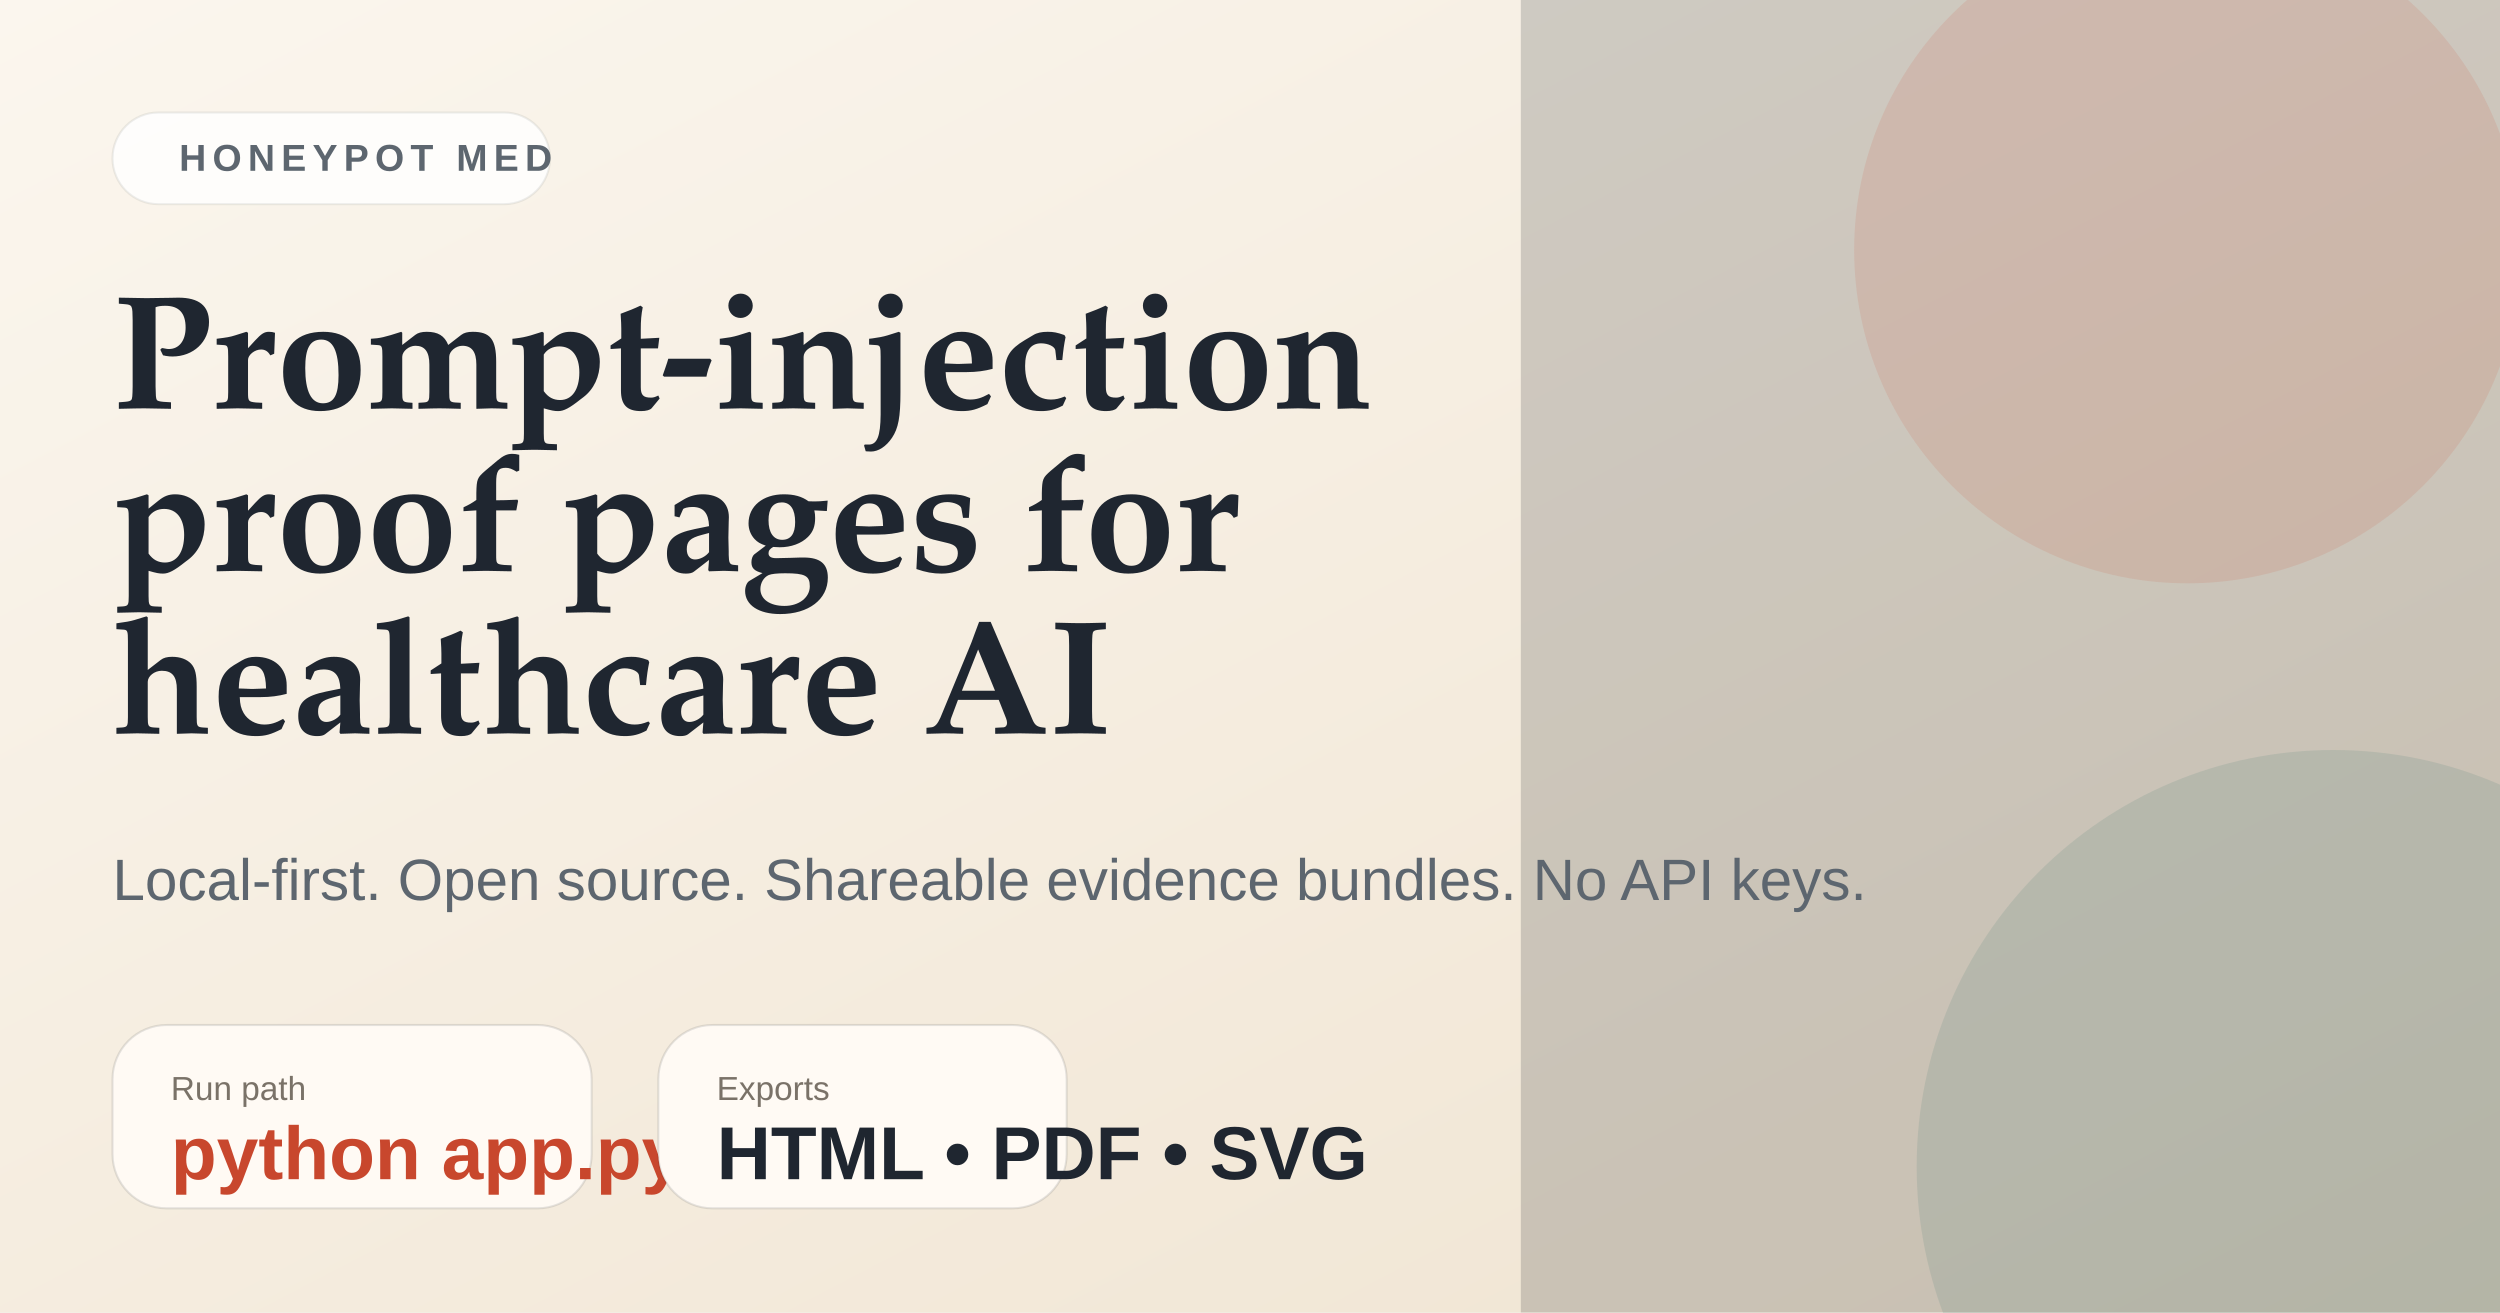
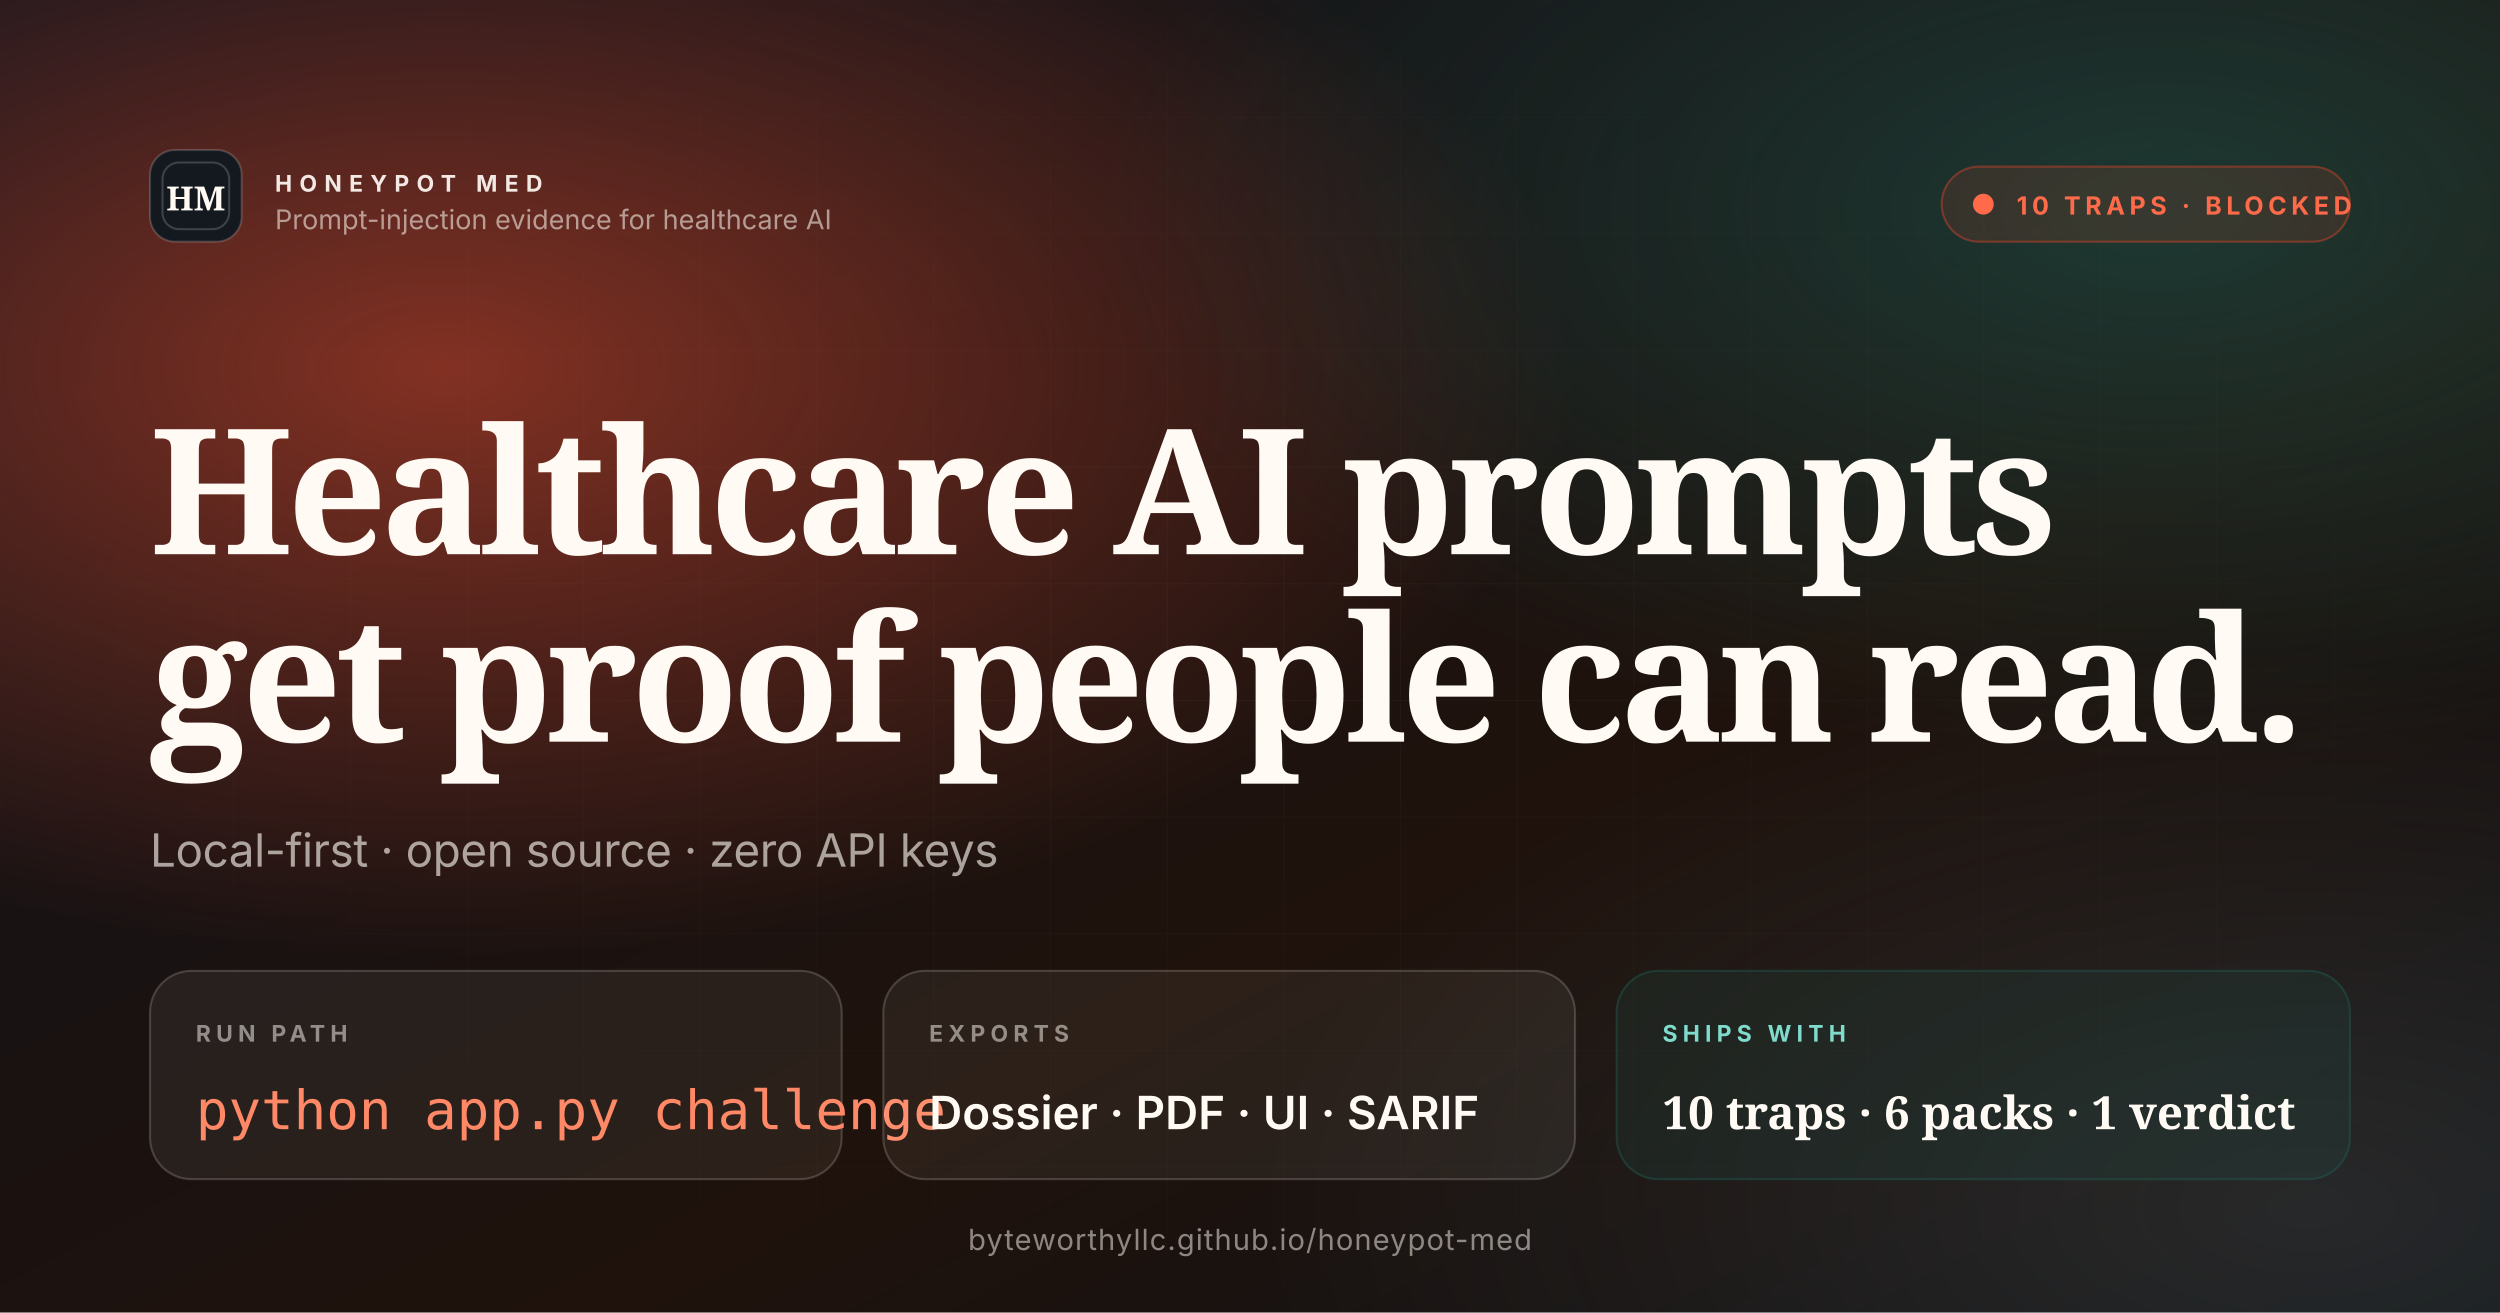
- <svg xmlns="http://www.w3.org/2000/svg" width="1200" height="630" viewBox="0 0 1200 630" role="img" aria-label="Honeypot Med">
+ <svg xmlns="http://www.w3.org/2000/svg" width="1200" height="630" viewBox="0 0 1200 630" role="img" aria-label="Honeypot Med — prompt-injection proof pages for healthcare AI">
  <defs>
-     <linearGradient id="bg" x1="0" y1="0" x2="1" y2="1">
-       <stop offset="0%" stop-color="#fbf6ee" />
-       <stop offset="100%" stop-color="#efe3d0" />
+     <linearGradient id="bgDark" x1="0" y1="0" x2="1" y2="1">
+       <stop offset="0%" stop-color="#0e131c" />
+       <stop offset="62%" stop-color="#1f120c" />
+       <stop offset="100%" stop-color="#0c1217" />
    </linearGradient>
-     <linearGradient id="overlay" x1="0" y1="0" x2="1" y2="1">
-       <stop offset="0%" stop-color="#1f2630" stop-opacity="0.18" />
-       <stop offset="100%" stop-color="#c8472d" stop-opacity="0.28" />
-     </linearGradient>
+     <radialGradient id="glowAccent" cx="0.18" cy="0.28" r="0.45">
+       <stop offset="0%" stop-color="#c6432a" stop-opacity="0.62" />
+       <stop offset="100%" stop-color="#c6432a" stop-opacity="0" />
+     </radialGradient>
+     <radialGradient id="glowTeal" cx="0.86" cy="0.16" r="0.42">
+       <stop offset="0%" stop-color="#1f5f56" stop-opacity="0.5" />
+       <stop offset="100%" stop-color="#1f5f56" stop-opacity="0" />
+     </radialGradient>
+     <radialGradient id="glowBottom" cx="0.92" cy="0.92" r="0.42">
+       <stop offset="0%" stop-color="#fff5e6" stop-opacity="0.10" />
+       <stop offset="100%" stop-color="#fff5e6" stop-opacity="0" />
+     </radialGradient>
+     <pattern id="grid" x="0" y="0" width="56" height="56" patternUnits="userSpaceOnUse">
+       <path d="M 56 0 L 0 0 0 56" fill="none" stroke="#fffaf4" stroke-opacity="0.04" stroke-width="1" />
+     </pattern>
+     <mask id="gridMask">
+       <radialGradient id="gridFade" cx="0.5" cy="0.5" r="0.6">
+         <stop offset="0%" stop-color="#fff" stop-opacity="0.7" />
+         <stop offset="100%" stop-color="#fff" stop-opacity="0" />
+       </radialGradient>
+       <rect width="1200" height="630" fill="url(#gridFade)" />
+     </mask>
  </defs>
-   <rect width="1200" height="630" fill="#f6efe3" />
-   <rect x="0" y="0" width="1200" height="630" fill="url(#bg)" />
-   <rect x="730" y="0" width="470" height="630" fill="#181e25" fill-opacity="0.18" />
-   <circle cx="1050" cy="120" r="160" fill="#c8472d" fill-opacity="0.12" />
-   <circle cx="1120" cy="560" r="200" fill="#24695e" fill-opacity="0.12" />
-   <rect x="54" y="54" width="210" height="44" rx="22" fill="#ffffff" fill-opacity="0.82" stroke="#1f2630" stroke-opacity="0.08" />
-   <text x="86" y="82" font-family="Avenir Next, Helvetica Neue, Arial, sans-serif" font-size="18" font-weight="800" fill="#5d666f" letter-spacing="3">HONEYPOT MED</text>
-   <text x="54" y="196" font-family="Iowan Old Style, Palatino Linotype, serif" font-size="78" font-weight="700" fill="#1f2630">Prompt-injection</text>
-   <text x="54" y="274" font-family="Iowan Old Style, Palatino Linotype, serif" font-size="78" font-weight="700" fill="#1f2630">proof pages for</text>
-   <text x="54" y="352" font-family="Iowan Old Style, Palatino Linotype, serif" font-size="78" font-weight="700" fill="#1f2630">healthcare AI</text>
-   <text x="54" y="432" font-family="Avenir Next, Helvetica Neue, Arial, sans-serif" font-size="28" fill="#5d666f">Local-first. Open source. Shareable evidence bundles. No API keys.</text>
-   <rect x="54" y="492" width="230" height="88" rx="26" fill="#fffaf4" stroke="#1f2630" stroke-opacity="0.12" />
-   <text x="82" y="528" font-family="Avenir Next, Helvetica Neue, Arial, sans-serif" font-size="16" fill="#7a7268">Run path</text>
-   <text x="82" y="566" font-family="Avenir Next, Helvetica Neue, Arial, sans-serif" font-size="36" font-weight="800" fill="#c8472d">python app.py</text>
-   <rect x="316" y="492" width="196" height="88" rx="26" fill="#fffaf4" stroke="#1f2630" stroke-opacity="0.12" />
-   <text x="344" y="528" font-family="Avenir Next, Helvetica Neue, Arial, sans-serif" font-size="16" fill="#7a7268">Exports</text>
-   <text x="344" y="566" font-family="Avenir Next, Helvetica Neue, Arial, sans-serif" font-size="36" font-weight="800" fill="#1f2630">HTML • PDF • SVG</text>
+   <rect width="1200" height="630" fill="url(#bgDark)" />
+   <rect width="1200" height="630" fill="url(#glowAccent)" />
+   <rect width="1200" height="630" fill="url(#glowTeal)" />
+   <rect width="1200" height="630" fill="url(#glowBottom)" />
+   <rect width="1200" height="630" fill="url(#grid)" mask="url(#gridMask)" />
+   <g transform="translate(72, 72)">
+     <rect width="44" height="44" rx="12" fill="#14181f" stroke="#fffaf4" stroke-opacity="0.18" />
+     <rect x="6" y="6" width="32" height="32" rx="8" fill="none" stroke="#fffaf4" stroke-opacity="0.18" />
+     <text x="22" y="29" text-anchor="middle" font-family="Fraunces, Iowan Old Style, Georgia, serif" font-size="16" font-weight="700" fill="#fffaf4">HM</text>
+     <text x="60" y="20" font-family="Inter, Helvetica Neue, Arial, sans-serif" font-size="11" font-weight="700" fill="#fffaf4" fill-opacity="0.92" letter-spacing="3.5">HONEYPOT MED</text>
+     <text x="60" y="38" font-family="Inter, Helvetica Neue, Arial, sans-serif" font-size="13" fill="#fffaf4" fill-opacity="0.55">Prompt-injection evidence for healthcare AI</text>
+   </g>
+   <g transform="translate(932, 80)">
+     <rect width="196" height="36" rx="18" fill="#c6432a" fill-opacity="0.16" stroke="#c6432a" stroke-opacity="0.5" />
+     <circle cx="20" cy="18" r="5" fill="#ff6b4a" />
+     <text x="36" y="23" font-family="Inter, Helvetica Neue, Arial, sans-serif" font-size="12" font-weight="700" fill="#ff6b4a" letter-spacing="2.2">10 TRAPS · BLOCKED</text>
+   </g>
+   <text x="72" y="266" font-family="Fraunces, Iowan Old Style, Georgia, serif" font-size="84" font-weight="600" fill="#fffaf4" letter-spacing="-3">Healthcare AI prompts</text>
+   <text x="72" y="356" font-family="Fraunces, Iowan Old Style, Georgia, serif" font-size="84" font-weight="600" fill="#fffaf4" letter-spacing="-3">get proof people can read.</text>
+   <text x="72" y="416" font-family="Inter, Helvetica Neue, Arial, sans-serif" font-size="22" fill="#fffaf4" fill-opacity="0.62" letter-spacing="-0.2">Local-first · open source · zero API keys</text>
+   <g transform="translate(72, 466)">
+     <rect width="332" height="100" rx="20" fill="#fffaf4" fill-opacity="0.06" stroke="#fffaf4" stroke-opacity="0.18" />
+     <text x="22" y="34" font-family="Inter, Helvetica Neue, Arial, sans-serif" font-size="11" font-weight="700" fill="#fffaf4" fill-opacity="0.5" letter-spacing="2.5">RUN PATH</text>
+     <text x="22" y="76" font-family="JetBrains Mono, SFMono-Regular, Menlo, monospace" font-size="26" font-weight="500" fill="#ff8866">python app.py challenge</text>
+   </g>
+   <g transform="translate(424, 466)">
+     <rect width="332" height="100" rx="20" fill="#fffaf4" fill-opacity="0.06" stroke="#fffaf4" stroke-opacity="0.18" />
+     <text x="22" y="34" font-family="Inter, Helvetica Neue, Arial, sans-serif" font-size="11" font-weight="700" fill="#fffaf4" fill-opacity="0.5" letter-spacing="2.5">EXPORTS</text>
+     <text x="22" y="76" font-family="Inter, Helvetica Neue, Arial, sans-serif" font-size="22" font-weight="600" fill="#fffaf4">Dossier · PDF · UI · SARIF</text>
+   </g>
+   <g transform="translate(776, 466)">
+     <rect width="352" height="100" rx="20" fill="#1f5f56" fill-opacity="0.16" stroke="#1f5f56" stroke-opacity="0.42" />
+     <text x="22" y="34" font-family="Inter, Helvetica Neue, Arial, sans-serif" font-size="11" font-weight="700" fill="#7fdbcb" letter-spacing="2.5">SHIPS WITH</text>
+     <text x="22" y="76" font-family="Fraunces, Iowan Old Style, Georgia, serif" font-size="22" font-weight="600" fill="#fffaf4">10 traps · 6 packs · 1 verdict</text>
+   </g>
+   <text x="600" y="600" text-anchor="middle" font-family="Inter, Helvetica Neue, Arial, sans-serif" font-size="14" fill="#fffaf4" fill-opacity="0.5" letter-spacing="0.5">byteworthyllc.github.io/honeypot-med</text>
</svg>
